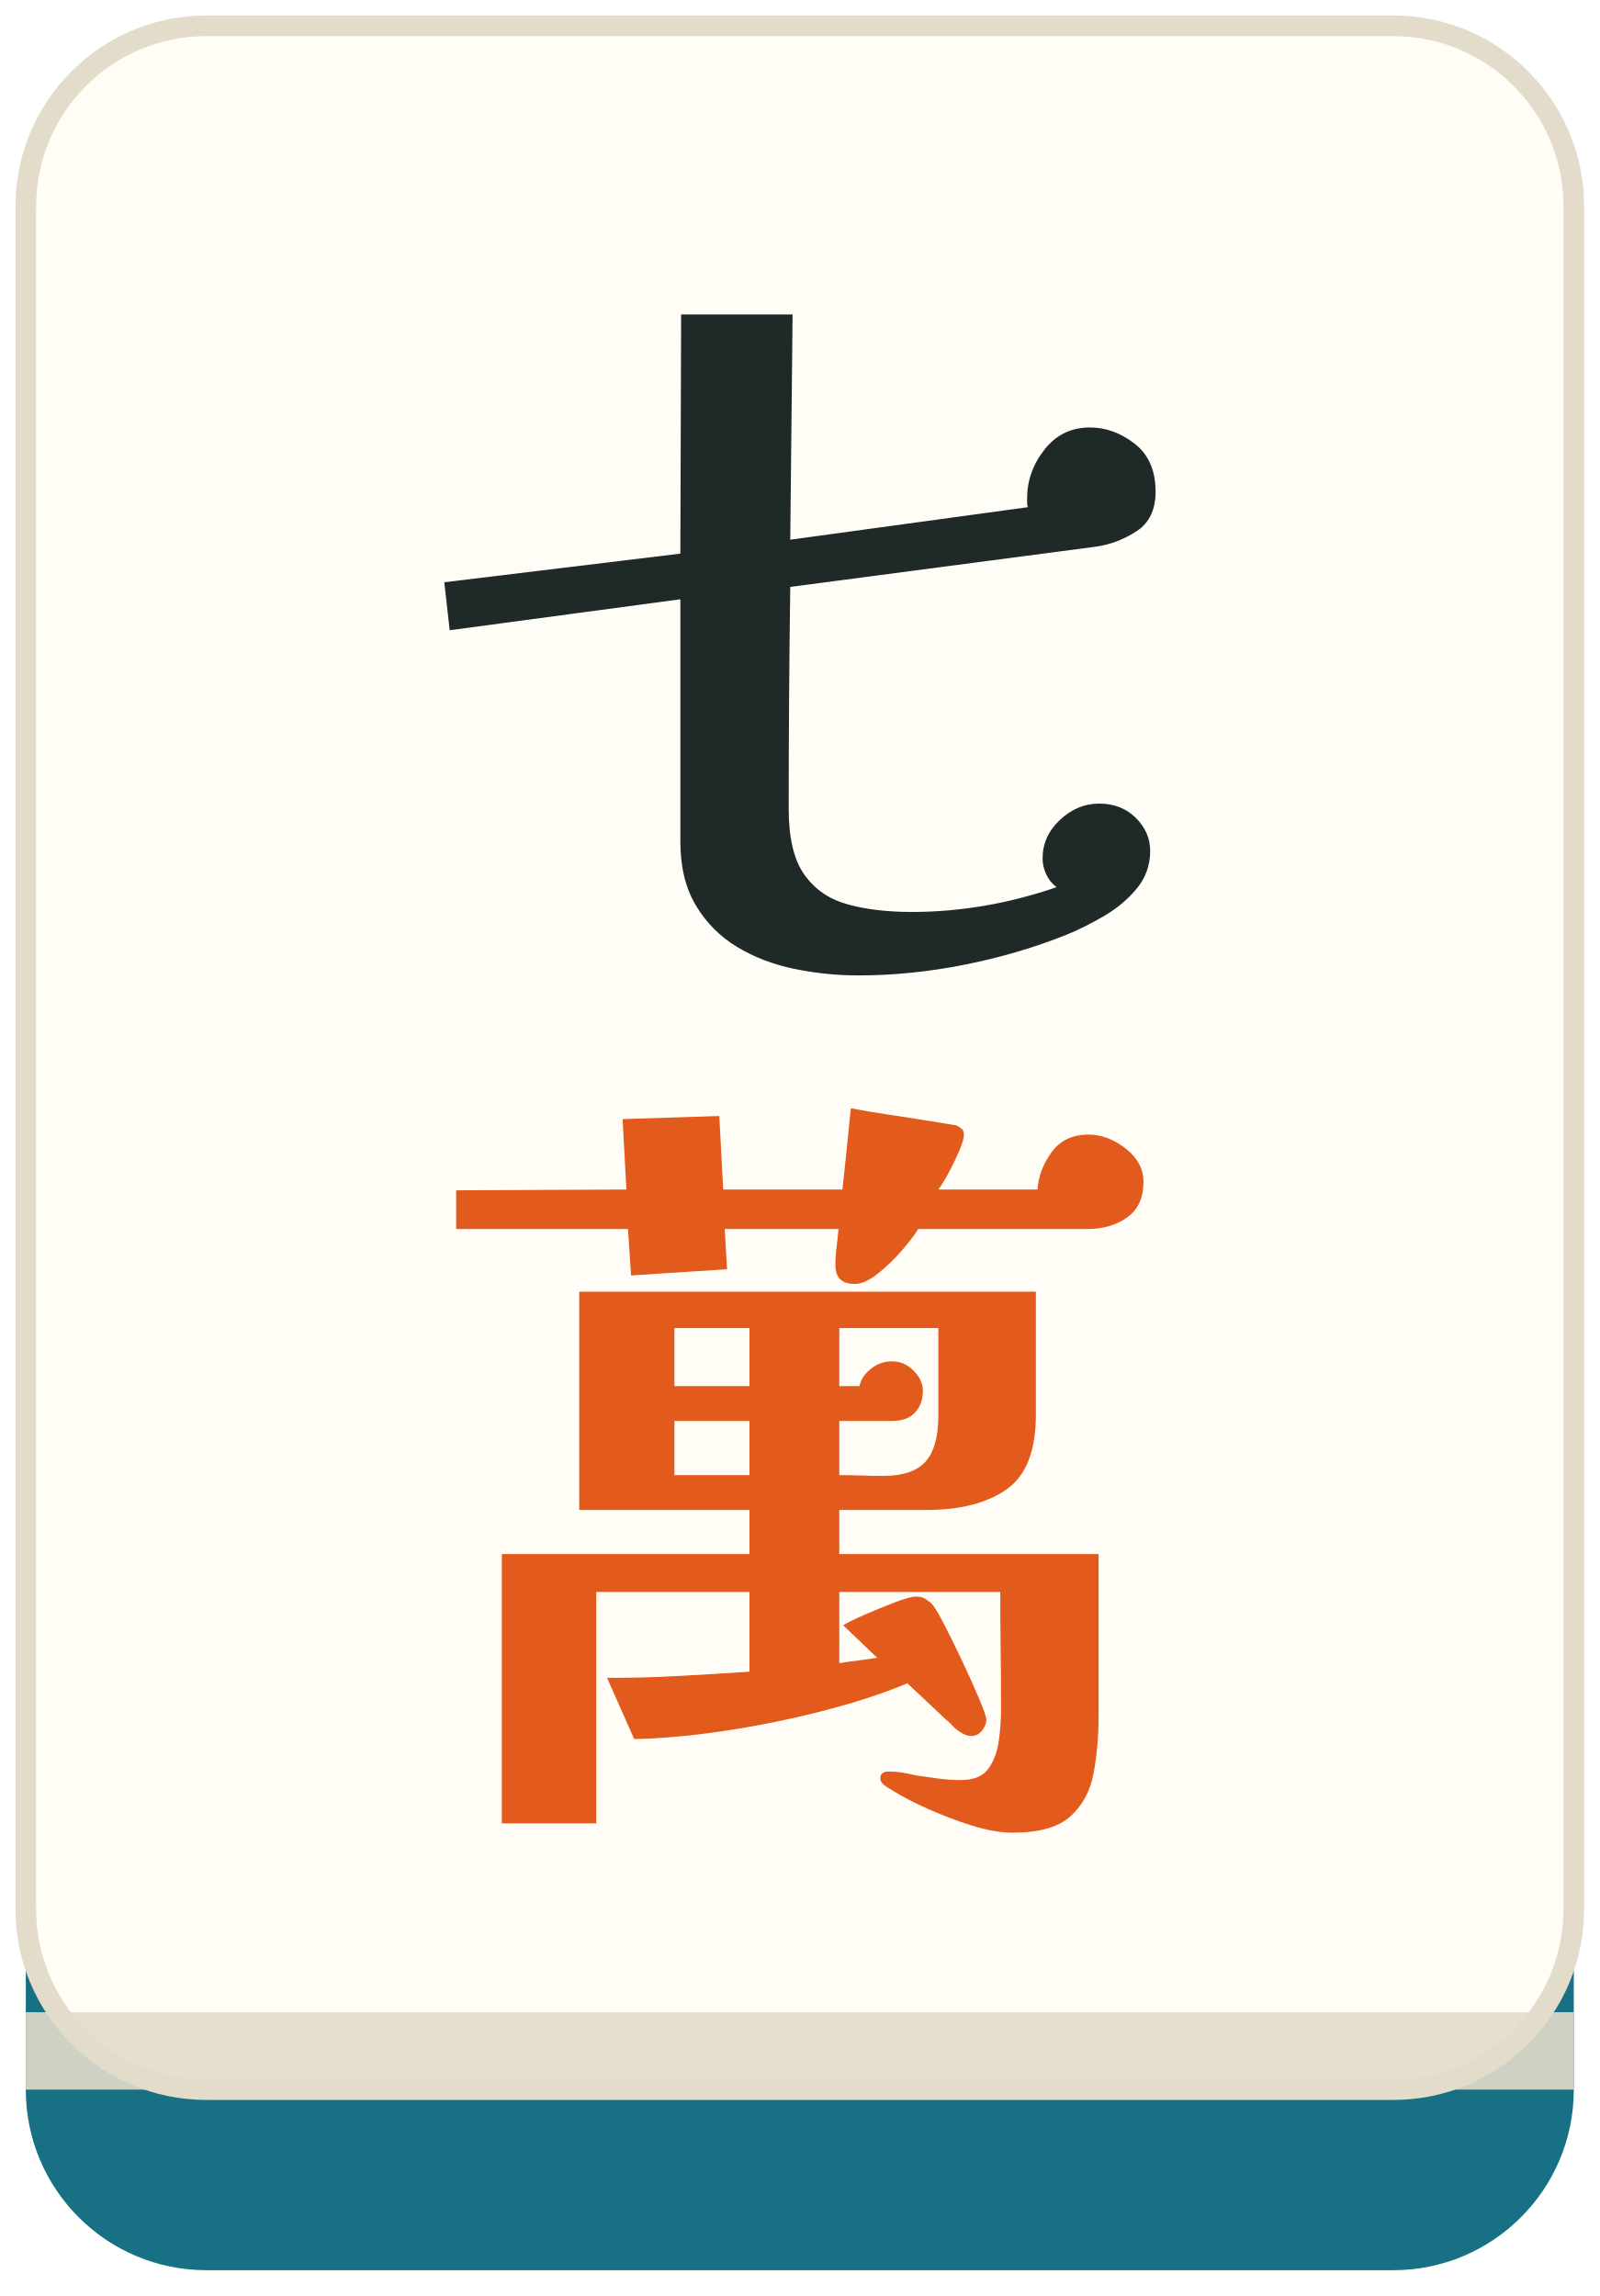
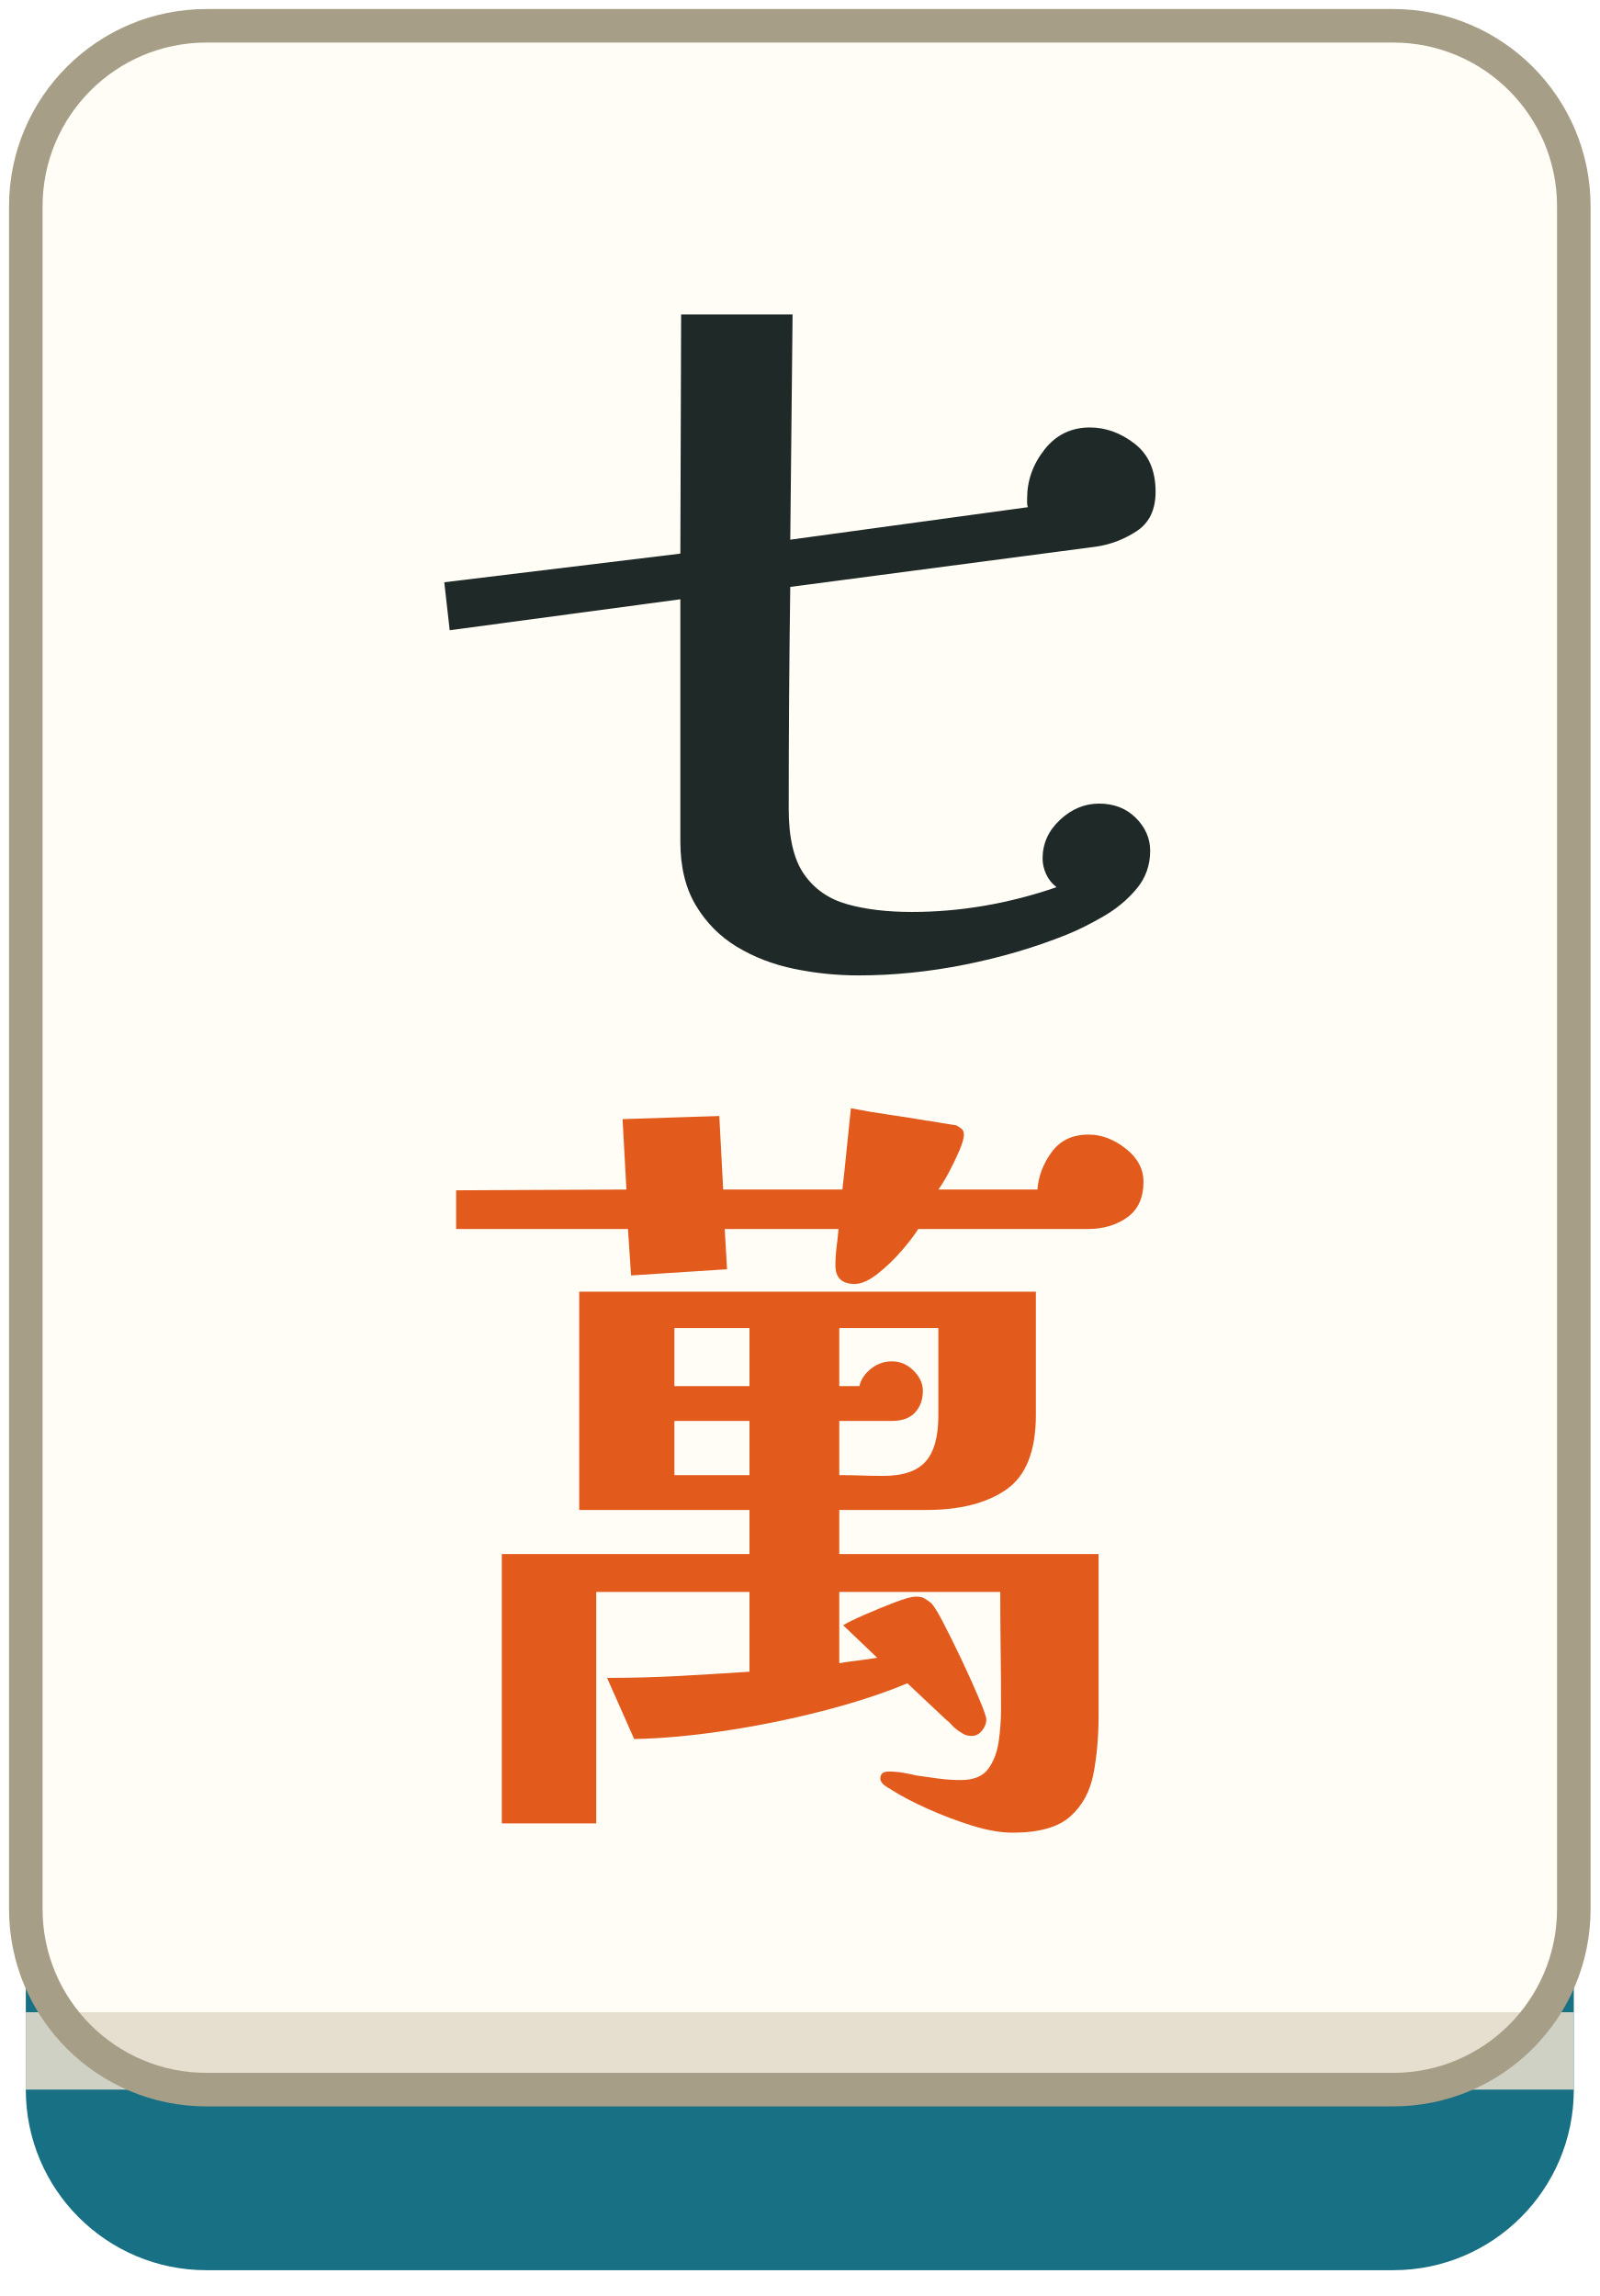
<svg xmlns="http://www.w3.org/2000/svg" viewBox="-1 -1 62 89">
  <rect x="0" y="7" width="60" height="80" rx="7" fill="#177083" />
  <rect x="0" y="0" width="60" height="80" rx="7" fill="#FFFDF6" />
  <rect x="0" y="77" width="60" height="3" fill="#E3DCCB" opacity=".9" />
-   <rect x="0" y="0" width="60" height="80" rx="7" fill="none" stroke="#E3DCCB" stroke-width=".8" />
+   <rect x="0" y="0" width="60" height="80" rx="7" fill="none" stroke="#A79E87" stroke-width="1.3" />
  <path transform="translate(14.84 35.01) scale(0.03 -0.03)" d="M965 565Q965 530 940.5 514.0Q916 498 888 494L493 442Q492 371 491.5 299.0Q491 227 491 155Q491 99 511.0 70.5Q531 42 566.5 32.0Q602 22 650 22Q744 22 837 54Q828 61 823.5 71.0Q819 81 819 91Q819 120 841.5 141.0Q864 162 892 162Q921 162 939.5 143.5Q958 125 958 101Q958 73 940.5 52.0Q923 31 898.0 16.5Q873 2 851 -7Q789 -32 719.0 -46.0Q649 -60 581 -60Q539 -60 498.0 -51.5Q457 -43 424.0 -23.0Q391 -3 371.0 30.5Q351 64 351 113V426L53 386L46 448L351 485L352 794H496L493 503L800 545Q799 547 799.0 550.5Q799 554 799 556Q799 591 821.5 619.5Q844 648 880 648Q911 648 938.0 627.0Q965 606 965 565Z" fill="#1F2A28" />
  <path transform="translate(14.91 67.52) scale(0.03 -0.03)" d="M438 378V448H341V378ZM438 493V568H341V493ZM682 568H554V493H580Q583 506 595.0 515.5Q607 525 622 525Q638 525 650.0 513.0Q662 501 662 487Q662 470 652.0 459.0Q642 448 622 448H554V378Q568 378 582.5 377.5Q597 377 611 377Q649 377 665.5 395.5Q682 414 682 455ZM889 67Q889 27 882.5 -7.5Q876 -42 852.5 -63.0Q829 -84 778 -84Q755 -84 726.0 -75.0Q697 -66 669.0 -53.5Q641 -41 622 -29Q621 -28 617 -26Q607 -20 607 -14Q607 -5 618 -5Q627 -5 636.0 -6.5Q645 -8 653 -10Q667 -12 681.5 -14.0Q696 -16 711 -16Q736 -16 746.5 -1.5Q757 13 760.0 34.0Q763 55 763 76Q763 114 762.5 152.0Q762 190 762 227H554V135Q566 137 578.5 138.5Q591 140 603 142L559 184Q567 189 586.5 197.5Q606 206 625.5 213.5Q645 221 653 221Q660 221 663.5 219.0Q667 217 671 214Q676 211 687.5 189.0Q699 167 712.0 139.5Q725 112 734.5 89.5Q744 67 744 62Q744 55 738.5 48.0Q733 41 725 41Q719 41 714.5 43.5Q710 46 706 49Q702 52 699.0 55.5Q696 59 692 62L642 109Q594 89 531.5 73.0Q469 57 405.5 47.5Q342 38 289 37L254 116Q302 116 347.5 118.5Q393 121 438 124V227H240V-72H118V276H438V333H218V615H808V456Q808 386 770.0 359.5Q732 333 667 333H554V276H889ZM947 757Q947 726 926.0 711.0Q905 696 875 696H656Q650 686 635.5 669.0Q621 652 604.0 638.5Q587 625 574 625Q549 625 549 649Q549 661 550.5 672.5Q552 684 553 696H406L409 644L285 636L281 696H59V746L279 747L274 838L399 842L404 747H558Q561 773 563.5 798.5Q566 824 569 852Q595 847 619.5 843.5Q644 840 667 836Q669 836 674.5 835.0Q680 834 686 833Q693 832 698.5 831.0Q704 830 705 830Q709 828 712.0 825.5Q715 823 715 818Q715 811 709.0 797.0Q703 783 695.5 769.0Q688 755 682 747H810Q812 773 828.5 795.5Q845 818 876 818Q901 818 924.0 800.0Q947 782 947 757Z" fill="#E25A1C" />
</svg>
